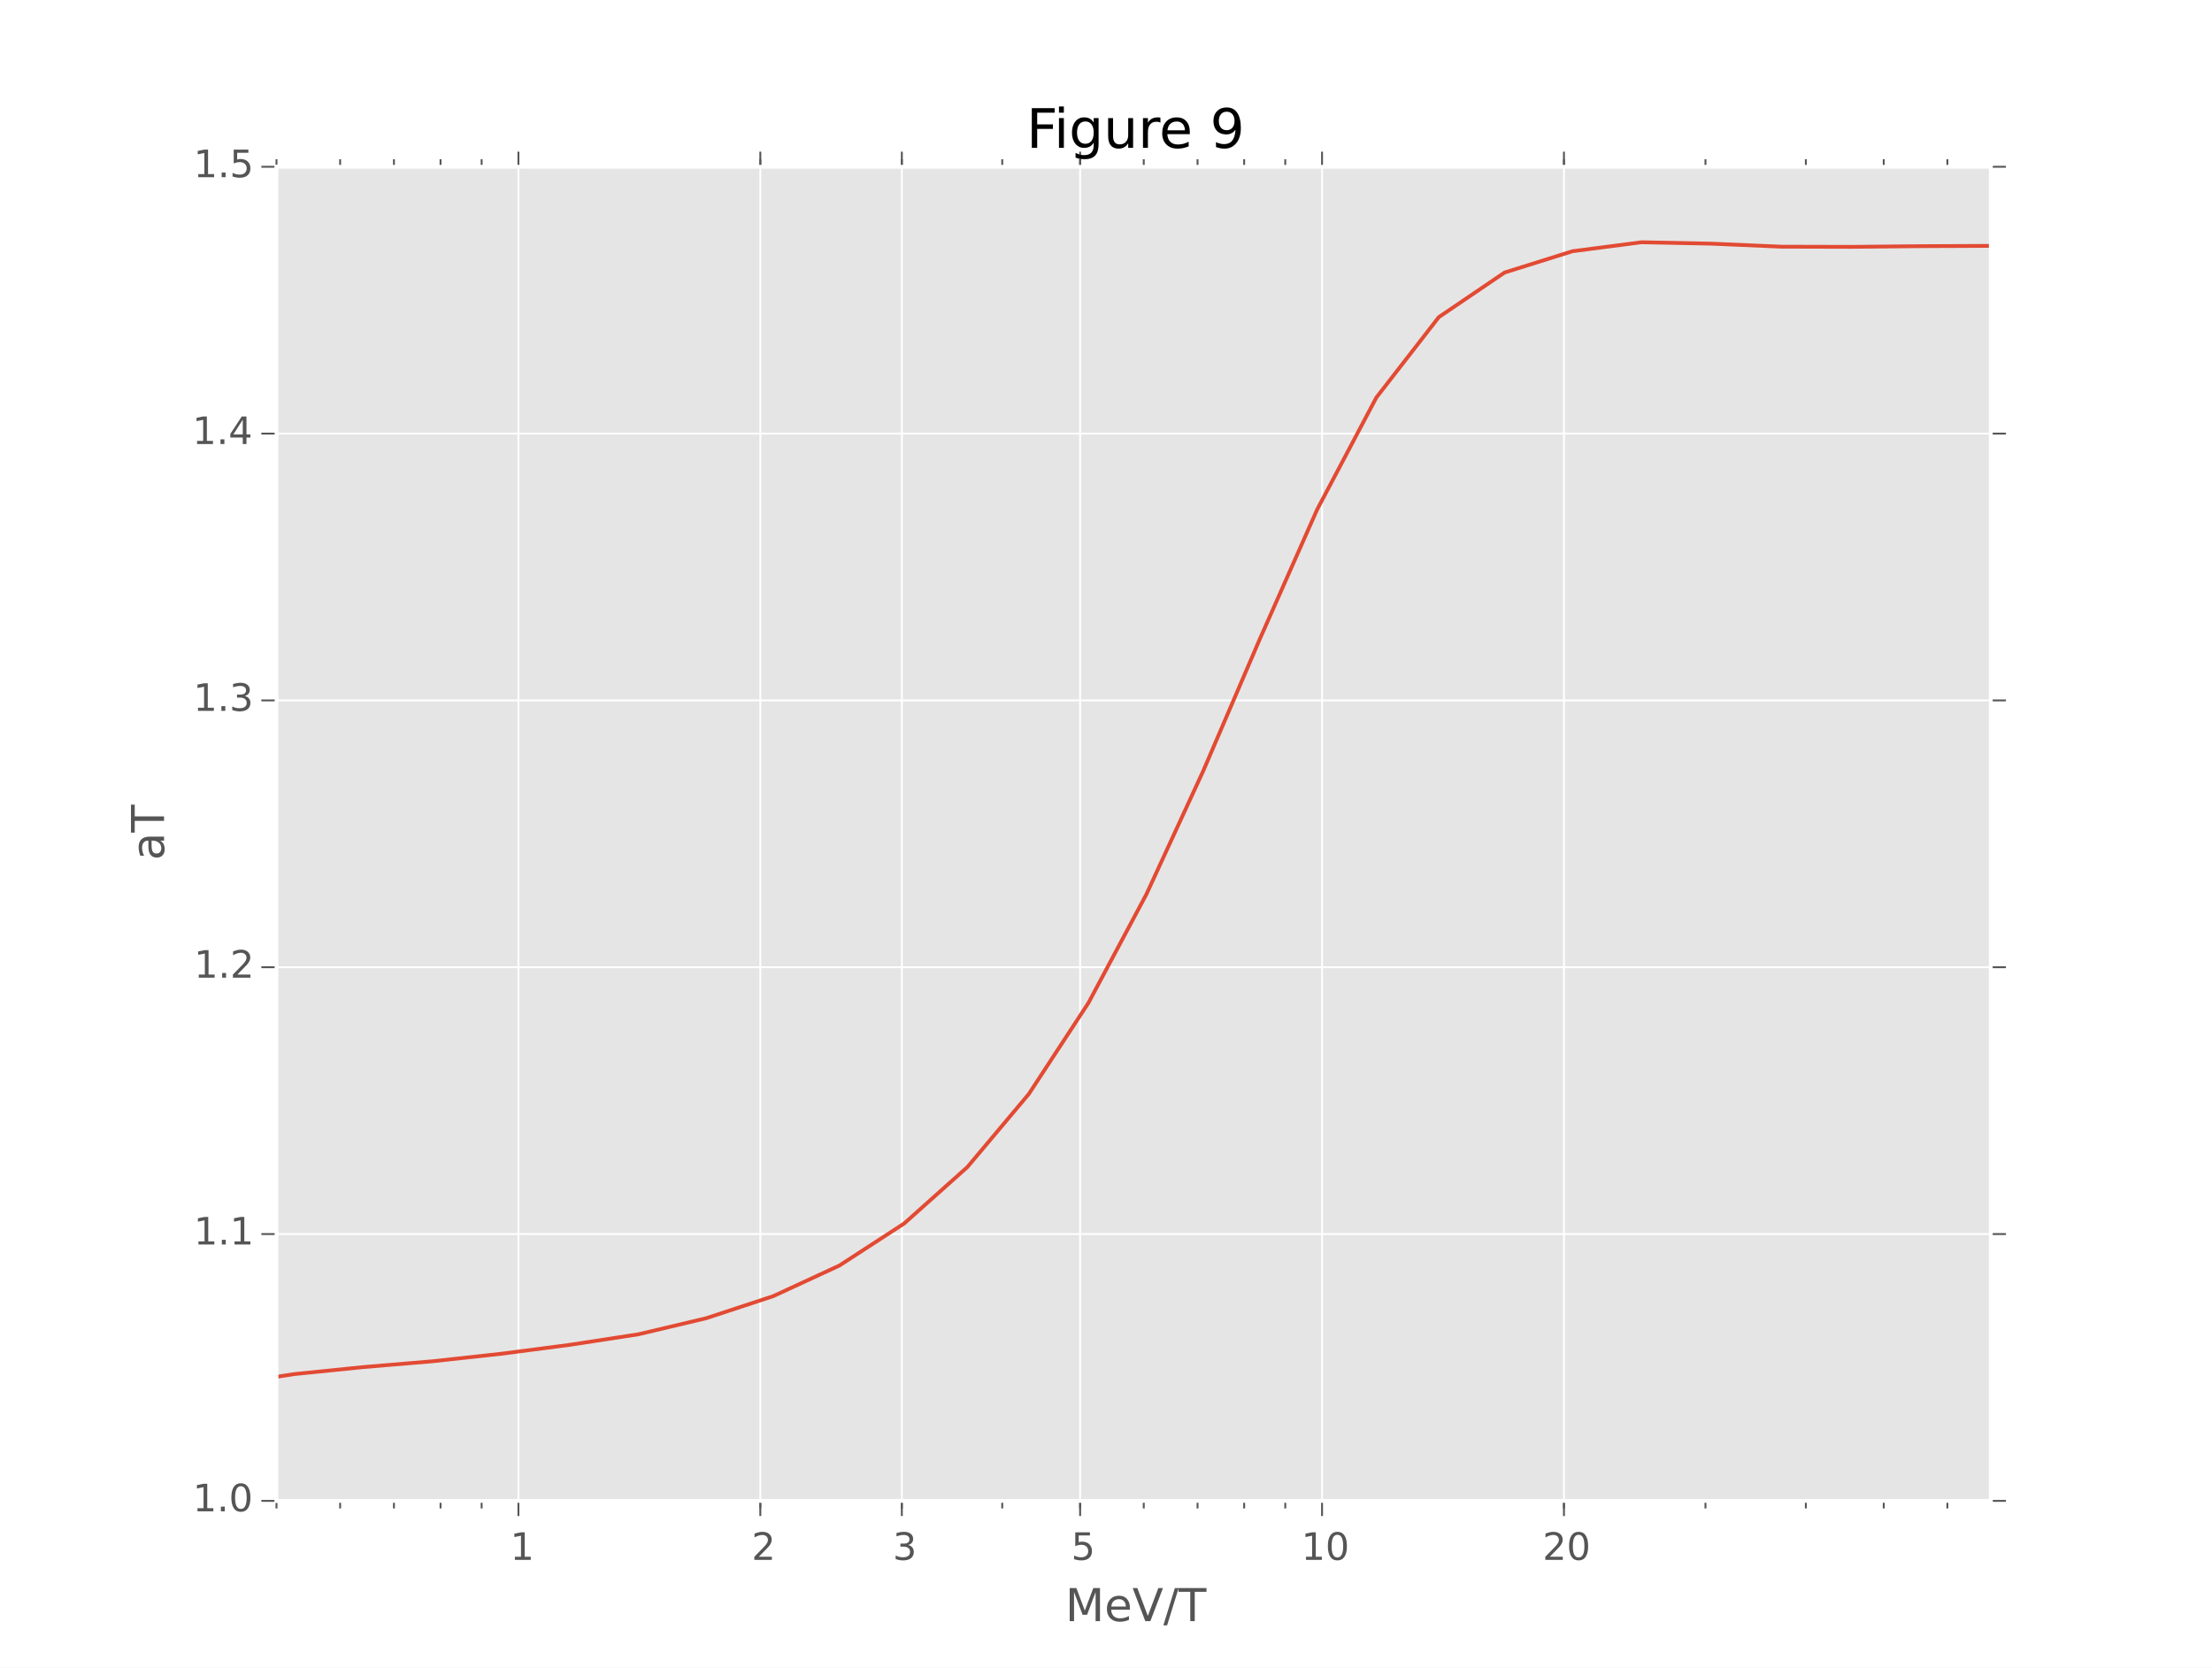
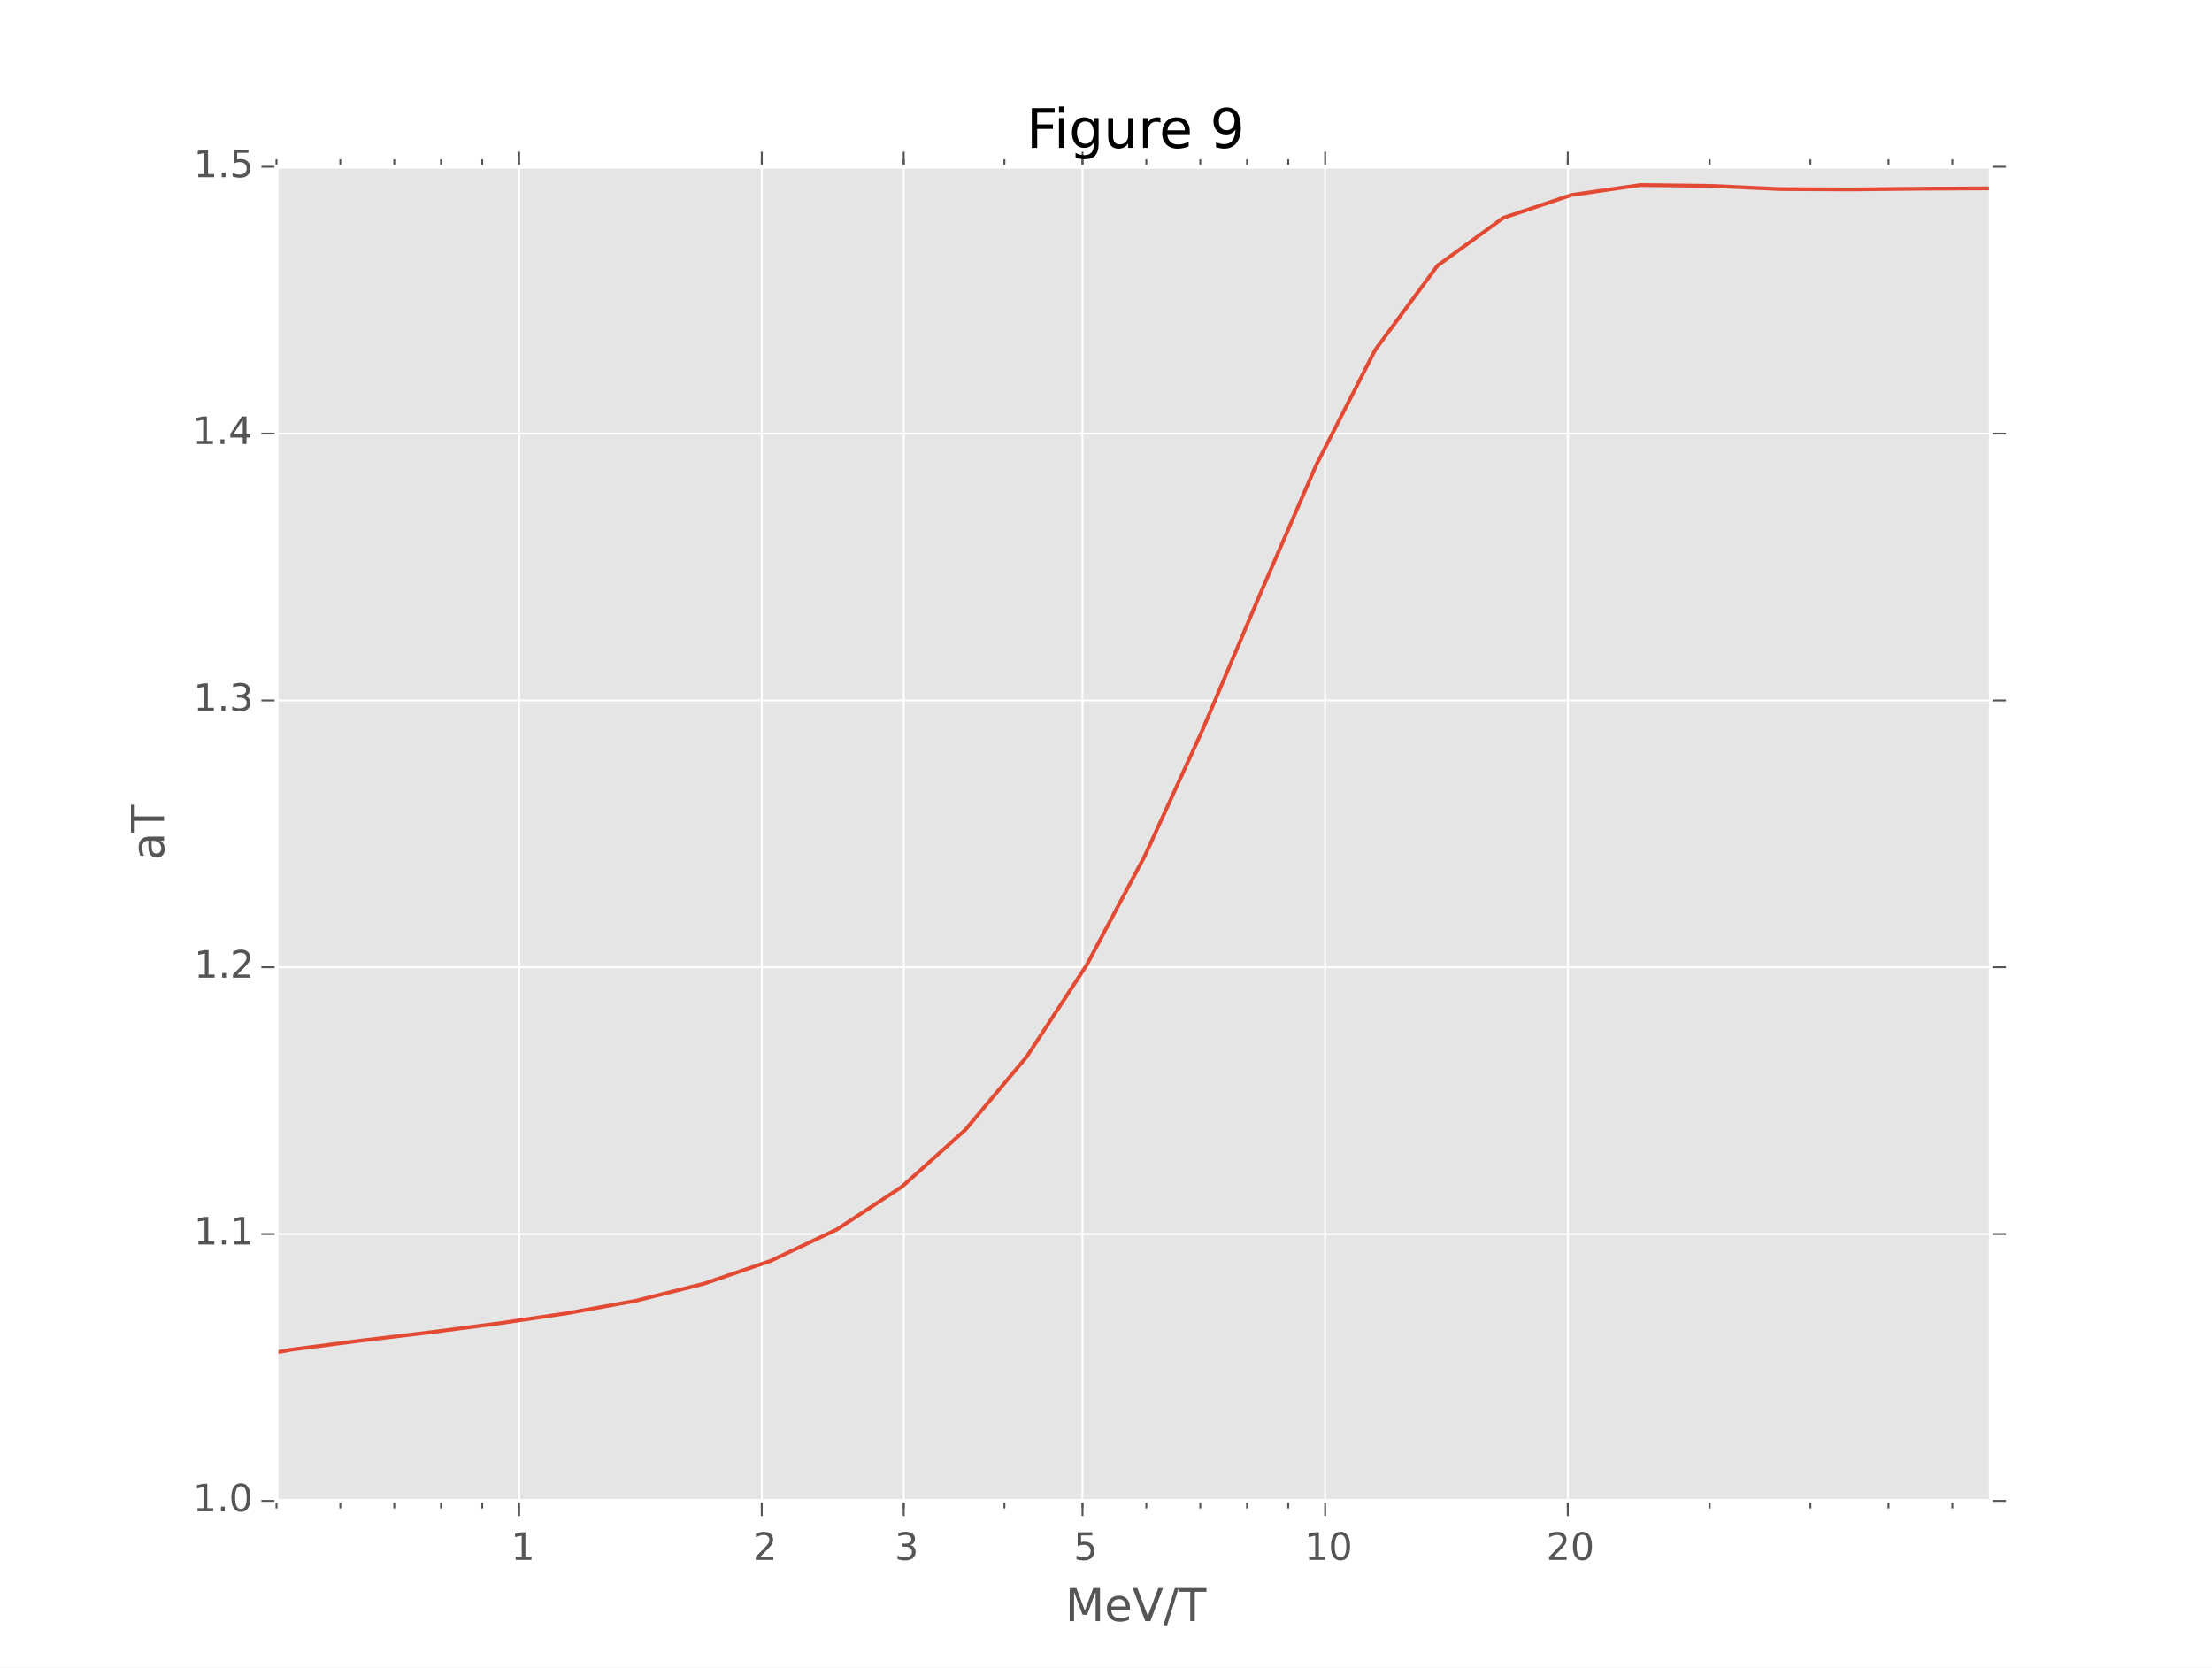
<svg xmlns="http://www.w3.org/2000/svg" xmlns:xlink="http://www.w3.org/1999/xlink" height="441pt" version="1.1" viewBox="0 0 585 441" width="585pt">
  <defs>
    <style type="text/css">
*{stroke-linecap:butt;stroke-linejoin:round;}
  </style>
  </defs>
  <g id="figure_1">
    <g id="patch_1">
      <path d=" M0 441 L585 441 L585 0 L0 0 z " style="fill:#ffffff;" />
    </g>
    <g id="axes_1">
      <g id="patch_2">
        <path d=" M73.125 396.9 L526.5 396.9 L526.5 44.1 L73.125 44.1 z " style="fill:#e5e5e5;" />
      </g>
      <g id="matplotlib.axis_1">
        <g id="xtick_1">
          <g id="line2d_1">
-             <path clip-path="url(#p5873ec822d)" d=" M137.103 396.9 L137.103 44.1" style="fill:none;stroke:#ffffff;stroke-linecap:square;stroke-width:0.5;" />
+             <path clip-path="url(#p5873ec822d)" d=" M137.293 396.9 L137.293 44.1" style="fill:none;stroke:#ffffff;stroke-linecap:square;stroke-width:0.5;" />
          </g>
          <g id="line2d_2">
            <defs>
              <path d=" M0 0 L0 4" id="m64c3aef5f4" style="stroke:#555555;stroke-width:0.5;" />
            </defs>
            <g>
-               <use style="fill:#555555;stroke:#555555;stroke-width:0.5;" x="137.103" xlink:href="#m64c3aef5f4" y="396.9" />
+               <use style="fill:#555555;stroke:#555555;stroke-width:0.5;" x="137.293" xlink:href="#m64c3aef5f4" y="396.9" />
            </g>
          </g>
          <g id="line2d_3">
            <defs>
              <path d=" M0 0 L0 -4" id="m91191bb255" style="stroke:#555555;stroke-width:0.5;" />
            </defs>
            <g>
-               <use style="fill:#555555;stroke:#555555;stroke-width:0.5;" x="137.103" xlink:href="#m91191bb255" y="44.1" />
+               <use style="fill:#555555;stroke:#555555;stroke-width:0.5;" x="137.293" xlink:href="#m91191bb255" y="44.1" />
            </g>
          </g>
          <g id="text_1">
            <defs>
              <path d=" M12.406 8.297 L28.516 8.297 L28.516 63.922 L10.984 60.406 L10.984 69.391 L28.422 72.906 L38.281 72.906 L38.281 8.297 L54.391 8.297 L54.391 0 L12.406 0 z " id="BitstreamVeraSans-Roman-31" />
            </defs>
-             <g style="fill:#555555;" transform="translate(134.933 412.4984)scale(0.1 -0.1)">
+             <g style="fill:#555555;" transform="translate(135.1229 412.4984)scale(0.1 -0.1)">
              <use xlink:href="#BitstreamVeraSans-Roman-31" />
            </g>
          </g>
        </g>
        <g id="xtick_2">
          <g id="line2d_4">
-             <path clip-path="url(#p5873ec822d)" d=" M201.082 396.9 L201.082 44.1" style="fill:none;stroke:#ffffff;stroke-linecap:square;stroke-width:0.5;" />
+             <path clip-path="url(#p5873ec822d)" d=" M201.462 396.9 L201.462 44.1" style="fill:none;stroke:#ffffff;stroke-linecap:square;stroke-width:0.5;" />
          </g>
          <g id="line2d_5">
            <g>
-               <use style="fill:#555555;stroke:#555555;stroke-width:0.5;" x="201.082" xlink:href="#m64c3aef5f4" y="396.9" />
+               <use style="fill:#555555;stroke:#555555;stroke-width:0.5;" x="201.462" xlink:href="#m64c3aef5f4" y="396.9" />
            </g>
          </g>
          <g id="line2d_6">
            <g>
-               <use style="fill:#555555;stroke:#555555;stroke-width:0.5;" x="201.082" xlink:href="#m91191bb255" y="44.1" />
+               <use style="fill:#555555;stroke:#555555;stroke-width:0.5;" x="201.462" xlink:href="#m91191bb255" y="44.1" />
            </g>
          </g>
          <g id="text_2">
            <defs>
              <path d=" M19.188 8.297 L53.609 8.297 L53.609 0 L7.328 0 L7.328 8.297 Q12.938 14.109 22.625 23.891 Q32.328 33.688 34.812 36.531 Q39.547 41.844 41.422 45.531 Q43.312 49.219 43.312 52.781 Q43.312 58.594 39.234 62.25 Q35.156 65.922 28.609 65.922 Q23.969 65.922 18.812 64.312 Q13.672 62.703 7.812 59.422 L7.812 69.391 Q13.766 71.781 18.938 73 Q24.125 74.219 28.422 74.219 Q39.75 74.219 46.484 68.547 Q53.219 62.891 53.219 53.422 Q53.219 48.922 51.531 44.891 Q49.859 40.875 45.406 35.406 Q44.188 33.984 37.641 27.219 Q31.109 20.453 19.188 8.297" id="BitstreamVeraSans-Roman-32" />
            </defs>
-             <g style="fill:#555555;" transform="translate(198.7675 412.4984)scale(0.1 -0.1)">
+             <g style="fill:#555555;" transform="translate(199.1475 412.4984)scale(0.1 -0.1)">
              <use xlink:href="#BitstreamVeraSans-Roman-32" />
            </g>
          </g>
        </g>
        <g id="xtick_3">
          <g id="line2d_7">
-             <path clip-path="url(#p5873ec822d)" d=" M238.506 396.9 L238.506 44.1" style="fill:none;stroke:#ffffff;stroke-linecap:square;stroke-width:0.5;" />
+             <path clip-path="url(#p5873ec822d)" d=" M238.998 396.9 L238.998 44.1" style="fill:none;stroke:#ffffff;stroke-linecap:square;stroke-width:0.5;" />
          </g>
          <g id="line2d_8">
            <g>
-               <use style="fill:#555555;stroke:#555555;stroke-width:0.5;" x="238.506" xlink:href="#m64c3aef5f4" y="396.9" />
+               <use style="fill:#555555;stroke:#555555;stroke-width:0.5;" x="238.998" xlink:href="#m64c3aef5f4" y="396.9" />
            </g>
          </g>
          <g id="line2d_9">
            <g>
-               <use style="fill:#555555;stroke:#555555;stroke-width:0.5;" x="238.506" xlink:href="#m91191bb255" y="44.1" />
+               <use style="fill:#555555;stroke:#555555;stroke-width:0.5;" x="238.998" xlink:href="#m91191bb255" y="44.1" />
            </g>
          </g>
          <g id="text_3">
            <defs>
              <path d=" M40.578 39.312 Q47.656 37.797 51.625 33 Q55.609 28.219 55.609 21.188 Q55.609 10.406 48.188 4.484 Q40.766 -1.422 27.094 -1.422 Q22.516 -1.422 17.656 -0.516 Q12.797 0.391 7.625 2.203 L7.625 11.719 Q11.719 9.328 16.594 8.109 Q21.484 6.891 26.812 6.891 Q36.078 6.891 40.938 10.547 Q45.797 14.203 45.797 21.188 Q45.797 27.641 41.281 31.266 Q36.766 34.906 28.719 34.906 L20.219 34.906 L20.219 43.016 L29.109 43.016 Q36.375 43.016 40.234 45.922 Q44.094 48.828 44.094 54.297 Q44.094 59.906 40.109 62.906 Q36.141 65.922 28.719 65.922 Q24.656 65.922 20.016 65.031 Q15.375 64.156 9.812 62.312 L9.812 71.094 Q15.438 72.656 20.344 73.438 Q25.25 74.219 29.594 74.219 Q40.828 74.219 47.359 69.109 Q53.906 64.016 53.906 55.328 Q53.906 49.266 50.438 45.094 Q46.969 40.922 40.578 39.312" id="BitstreamVeraSans-Roman-33" />
            </defs>
-             <g style="fill:#555555;" transform="translate(236.1072 412.4984)scale(0.1 -0.1)">
+             <g style="fill:#555555;" transform="translate(236.5983 412.4984)scale(0.1 -0.1)">
              <use xlink:href="#BitstreamVeraSans-Roman-33" />
            </g>
          </g>
        </g>
        <g id="xtick_4">
          <g id="line2d_10">
-             <path clip-path="url(#p5873ec822d)" d=" M285.656 396.9 L285.656 44.1" style="fill:none;stroke:#ffffff;stroke-linecap:square;stroke-width:0.5;" />
+             <path clip-path="url(#p5873ec822d)" d=" M286.287 396.9 L286.287 44.1" style="fill:none;stroke:#ffffff;stroke-linecap:square;stroke-width:0.5;" />
          </g>
          <g id="line2d_11">
            <g>
-               <use style="fill:#555555;stroke:#555555;stroke-width:0.5;" x="285.656" xlink:href="#m64c3aef5f4" y="396.9" />
+               <use style="fill:#555555;stroke:#555555;stroke-width:0.5;" x="286.287" xlink:href="#m64c3aef5f4" y="396.9" />
            </g>
          </g>
          <g id="line2d_12">
            <g>
-               <use style="fill:#555555;stroke:#555555;stroke-width:0.5;" x="285.656" xlink:href="#m91191bb255" y="44.1" />
+               <use style="fill:#555555;stroke:#555555;stroke-width:0.5;" x="286.287" xlink:href="#m91191bb255" y="44.1" />
            </g>
          </g>
          <g id="text_4">
            <defs>
              <path d=" M10.797 72.906 L49.516 72.906 L49.516 64.594 L19.828 64.594 L19.828 46.734 Q21.969 47.469 24.109 47.828 Q26.266 48.188 28.422 48.188 Q40.625 48.188 47.75 41.5 Q54.891 34.812 54.891 23.391 Q54.891 11.625 47.562 5.094 Q40.234 -1.422 26.906 -1.422 Q22.312 -1.422 17.547 -0.641 Q12.797 0.141 7.719 1.703 L7.719 11.625 Q12.109 9.234 16.797 8.062 Q21.484 6.891 26.703 6.891 Q35.156 6.891 40.078 11.328 Q45.016 15.766 45.016 23.391 Q45.016 31 40.078 35.438 Q35.156 39.891 26.703 39.891 Q22.75 39.891 18.812 39.016 Q14.891 38.141 10.797 36.281 z " id="BitstreamVeraSans-Roman-35" />
            </defs>
-             <g style="fill:#555555;" transform="translate(283.2976 412.4984)scale(0.1 -0.1)">
+             <g style="fill:#555555;" transform="translate(283.9287 412.4984)scale(0.1 -0.1)">
              <use xlink:href="#BitstreamVeraSans-Roman-35" />
            </g>
          </g>
        </g>
        <g id="xtick_5">
          <g id="line2d_13">
-             <path clip-path="url(#p5873ec822d)" d=" M349.635 396.9 L349.635 44.1" style="fill:none;stroke:#ffffff;stroke-linecap:square;stroke-width:0.5;" />
+             <path clip-path="url(#p5873ec822d)" d=" M350.456 396.9 L350.456 44.1" style="fill:none;stroke:#ffffff;stroke-linecap:square;stroke-width:0.5;" />
          </g>
          <g id="line2d_14">
            <g>
-               <use style="fill:#555555;stroke:#555555;stroke-width:0.5;" x="349.635" xlink:href="#m64c3aef5f4" y="396.9" />
+               <use style="fill:#555555;stroke:#555555;stroke-width:0.5;" x="350.456" xlink:href="#m64c3aef5f4" y="396.9" />
            </g>
          </g>
          <g id="line2d_15">
            <g>
-               <use style="fill:#555555;stroke:#555555;stroke-width:0.5;" x="349.635" xlink:href="#m91191bb255" y="44.1" />
+               <use style="fill:#555555;stroke:#555555;stroke-width:0.5;" x="350.456" xlink:href="#m91191bb255" y="44.1" />
            </g>
          </g>
          <g id="text_5">
            <defs>
              <path d=" M31.781 66.406 Q24.172 66.406 20.328 58.906 Q16.5 51.422 16.5 36.375 Q16.5 21.391 20.328 13.891 Q24.172 6.391 31.781 6.391 Q39.453 6.391 43.281 13.891 Q47.125 21.391 47.125 36.375 Q47.125 51.422 43.281 58.906 Q39.453 66.406 31.781 66.406 M31.781 74.219 Q44.047 74.219 50.516 64.516 Q56.984 54.828 56.984 36.375 Q56.984 17.969 50.516 8.266 Q44.047 -1.422 31.781 -1.422 Q19.531 -1.422 13.062 8.266 Q6.594 17.969 6.594 36.375 Q6.594 54.828 13.062 64.516 Q19.531 74.219 31.781 74.219" id="BitstreamVeraSans-Roman-30" />
            </defs>
-             <g style="fill:#555555;" transform="translate(344.1533 412.4984)scale(0.1 -0.1)">
+             <g style="fill:#555555;" transform="translate(344.9743 412.4984)scale(0.1 -0.1)">
              <use xlink:href="#BitstreamVeraSans-Roman-31" />
              <use x="63.623" xlink:href="#BitstreamVeraSans-Roman-30" />
            </g>
          </g>
        </g>
        <g id="xtick_6">
          <g id="line2d_16">
-             <path clip-path="url(#p5873ec822d)" d=" M413.613 396.9 L413.613 44.1" style="fill:none;stroke:#ffffff;stroke-linecap:square;stroke-width:0.5;" />
+             <path clip-path="url(#p5873ec822d)" d=" M414.624 396.9 L414.624 44.1" style="fill:none;stroke:#ffffff;stroke-linecap:square;stroke-width:0.5;" />
          </g>
          <g id="line2d_17">
            <g>
-               <use style="fill:#555555;stroke:#555555;stroke-width:0.5;" x="413.613" xlink:href="#m64c3aef5f4" y="396.9" />
+               <use style="fill:#555555;stroke:#555555;stroke-width:0.5;" x="414.624" xlink:href="#m64c3aef5f4" y="396.9" />
            </g>
          </g>
          <g id="line2d_18">
            <g>
-               <use style="fill:#555555;stroke:#555555;stroke-width:0.5;" x="413.613" xlink:href="#m91191bb255" y="44.1" />
+               <use style="fill:#555555;stroke:#555555;stroke-width:0.5;" x="414.624" xlink:href="#m91191bb255" y="44.1" />
            </g>
          </g>
          <g id="text_6">
-             <g style="fill:#555555;" transform="translate(407.9487 412.4984)scale(0.1 -0.1)">
+             <g style="fill:#555555;" transform="translate(408.9598 412.4984)scale(0.1 -0.1)">
              <use xlink:href="#BitstreamVeraSans-Roman-32" />
              <use x="63.623" xlink:href="#BitstreamVeraSans-Roman-30" />
            </g>
          </g>
        </g>
        <g id="xtick_7">
          <g id="line2d_19">
            <defs>
              <path d=" M0 0 L0 2" id="m7c1be8cc89" style="stroke:#555555;stroke-width:0.5;" />
            </defs>
            <g>
              <use style="fill:#555555;stroke:#555555;stroke-width:0.5;" x="73.125" xlink:href="#m7c1be8cc89" y="396.9" />
            </g>
          </g>
          <g id="line2d_20">
            <defs>
              <path d=" M0 0 L0 -2" id="m590dc32cdf" style="stroke:#555555;stroke-width:0.5;" />
            </defs>
            <g>
              <use style="fill:#555555;stroke:#555555;stroke-width:0.5;" x="73.125" xlink:href="#m590dc32cdf" y="44.1" />
            </g>
          </g>
        </g>
        <g id="xtick_8">
          <g id="line2d_21">
            <g>
-               <use style="fill:#555555;stroke:#555555;stroke-width:0.5;" x="89.953" xlink:href="#m7c1be8cc89" y="396.9" />
+               <use style="fill:#555555;stroke:#555555;stroke-width:0.5;" x="90.003" xlink:href="#m7c1be8cc89" y="396.9" />
            </g>
          </g>
          <g id="line2d_22">
            <g>
-               <use style="fill:#555555;stroke:#555555;stroke-width:0.5;" x="89.953" xlink:href="#m590dc32cdf" y="44.1" />
+               <use style="fill:#555555;stroke:#555555;stroke-width:0.5;" x="90.003" xlink:href="#m590dc32cdf" y="44.1" />
            </g>
          </g>
        </g>
        <g id="xtick_9">
          <g id="line2d_23">
            <g>
-               <use style="fill:#555555;stroke:#555555;stroke-width:0.5;" x="104.182" xlink:href="#m7c1be8cc89" y="396.9" />
+               <use style="fill:#555555;stroke:#555555;stroke-width:0.5;" x="104.274" xlink:href="#m7c1be8cc89" y="396.9" />
            </g>
          </g>
          <g id="line2d_24">
            <g>
-               <use style="fill:#555555;stroke:#555555;stroke-width:0.5;" x="104.182" xlink:href="#m590dc32cdf" y="44.1" />
+               <use style="fill:#555555;stroke:#555555;stroke-width:0.5;" x="104.274" xlink:href="#m590dc32cdf" y="44.1" />
            </g>
          </g>
        </g>
        <g id="xtick_10">
          <g id="line2d_25">
            <g>
-               <use style="fill:#555555;stroke:#555555;stroke-width:0.5;" x="116.507" xlink:href="#m7c1be8cc89" y="396.9" />
+               <use style="fill:#555555;stroke:#555555;stroke-width:0.5;" x="116.636" xlink:href="#m7c1be8cc89" y="396.9" />
            </g>
          </g>
          <g id="line2d_26">
            <g>
-               <use style="fill:#555555;stroke:#555555;stroke-width:0.5;" x="116.507" xlink:href="#m590dc32cdf" y="44.1" />
+               <use style="fill:#555555;stroke:#555555;stroke-width:0.5;" x="116.636" xlink:href="#m590dc32cdf" y="44.1" />
            </g>
          </g>
        </g>
        <g id="xtick_11">
          <g id="line2d_27">
            <g>
-               <use style="fill:#555555;stroke:#555555;stroke-width:0.5;" x="127.378" xlink:href="#m7c1be8cc89" y="396.9" />
+               <use style="fill:#555555;stroke:#555555;stroke-width:0.5;" x="127.539" xlink:href="#m7c1be8cc89" y="396.9" />
            </g>
          </g>
          <g id="line2d_28">
            <g>
-               <use style="fill:#555555;stroke:#555555;stroke-width:0.5;" x="127.378" xlink:href="#m590dc32cdf" y="44.1" />
+               <use style="fill:#555555;stroke:#555555;stroke-width:0.5;" x="127.539" xlink:href="#m590dc32cdf" y="44.1" />
            </g>
          </g>
        </g>
        <g id="xtick_12">
          <g id="line2d_29">
            <g>
-               <use style="fill:#555555;stroke:#555555;stroke-width:0.5;" x="201.082" xlink:href="#m7c1be8cc89" y="396.9" />
+               <use style="fill:#555555;stroke:#555555;stroke-width:0.5;" x="201.462" xlink:href="#m7c1be8cc89" y="396.9" />
            </g>
          </g>
          <g id="line2d_30">
            <g>
-               <use style="fill:#555555;stroke:#555555;stroke-width:0.5;" x="201.082" xlink:href="#m590dc32cdf" y="44.1" />
+               <use style="fill:#555555;stroke:#555555;stroke-width:0.5;" x="201.462" xlink:href="#m590dc32cdf" y="44.1" />
            </g>
          </g>
        </g>
        <g id="xtick_13">
          <g id="line2d_31">
            <g>
-               <use style="fill:#555555;stroke:#555555;stroke-width:0.5;" x="238.506" xlink:href="#m7c1be8cc89" y="396.9" />
+               <use style="fill:#555555;stroke:#555555;stroke-width:0.5;" x="238.998" xlink:href="#m7c1be8cc89" y="396.9" />
            </g>
          </g>
          <g id="line2d_32">
            <g>
-               <use style="fill:#555555;stroke:#555555;stroke-width:0.5;" x="238.506" xlink:href="#m590dc32cdf" y="44.1" />
+               <use style="fill:#555555;stroke:#555555;stroke-width:0.5;" x="238.998" xlink:href="#m590dc32cdf" y="44.1" />
            </g>
          </g>
        </g>
        <g id="xtick_14">
          <g id="line2d_33">
            <g>
-               <use style="fill:#555555;stroke:#555555;stroke-width:0.5;" x="265.06" xlink:href="#m7c1be8cc89" y="396.9" />
+               <use style="fill:#555555;stroke:#555555;stroke-width:0.5;" x="265.63" xlink:href="#m7c1be8cc89" y="396.9" />
            </g>
          </g>
          <g id="line2d_34">
            <g>
-               <use style="fill:#555555;stroke:#555555;stroke-width:0.5;" x="265.06" xlink:href="#m590dc32cdf" y="44.1" />
+               <use style="fill:#555555;stroke:#555555;stroke-width:0.5;" x="265.63" xlink:href="#m590dc32cdf" y="44.1" />
            </g>
          </g>
        </g>
        <g id="xtick_15">
          <g id="line2d_35">
            <g>
-               <use style="fill:#555555;stroke:#555555;stroke-width:0.5;" x="285.656" xlink:href="#m7c1be8cc89" y="396.9" />
+               <use style="fill:#555555;stroke:#555555;stroke-width:0.5;" x="286.287" xlink:href="#m7c1be8cc89" y="396.9" />
            </g>
          </g>
          <g id="line2d_36">
            <g>
-               <use style="fill:#555555;stroke:#555555;stroke-width:0.5;" x="285.656" xlink:href="#m590dc32cdf" y="44.1" />
+               <use style="fill:#555555;stroke:#555555;stroke-width:0.5;" x="286.287" xlink:href="#m590dc32cdf" y="44.1" />
            </g>
          </g>
        </g>
        <g id="xtick_16">
          <g id="line2d_37">
            <g>
-               <use style="fill:#555555;stroke:#555555;stroke-width:0.5;" x="302.485" xlink:href="#m7c1be8cc89" y="396.9" />
+               <use style="fill:#555555;stroke:#555555;stroke-width:0.5;" x="303.166" xlink:href="#m7c1be8cc89" y="396.9" />
            </g>
          </g>
          <g id="line2d_38">
            <g>
-               <use style="fill:#555555;stroke:#555555;stroke-width:0.5;" x="302.485" xlink:href="#m590dc32cdf" y="44.1" />
+               <use style="fill:#555555;stroke:#555555;stroke-width:0.5;" x="303.166" xlink:href="#m590dc32cdf" y="44.1" />
            </g>
          </g>
        </g>
        <g id="xtick_17">
          <g id="line2d_39">
            <g>
-               <use style="fill:#555555;stroke:#555555;stroke-width:0.5;" x="316.713" xlink:href="#m7c1be8cc89" y="396.9" />
+               <use style="fill:#555555;stroke:#555555;stroke-width:0.5;" x="317.436" xlink:href="#m7c1be8cc89" y="396.9" />
            </g>
          </g>
          <g id="line2d_40">
            <g>
-               <use style="fill:#555555;stroke:#555555;stroke-width:0.5;" x="316.713" xlink:href="#m590dc32cdf" y="44.1" />
+               <use style="fill:#555555;stroke:#555555;stroke-width:0.5;" x="317.436" xlink:href="#m590dc32cdf" y="44.1" />
            </g>
          </g>
        </g>
        <g id="xtick_18">
          <g id="line2d_41">
            <g>
-               <use style="fill:#555555;stroke:#555555;stroke-width:0.5;" x="329.038" xlink:href="#m7c1be8cc89" y="396.9" />
+               <use style="fill:#555555;stroke:#555555;stroke-width:0.5;" x="329.798" xlink:href="#m7c1be8cc89" y="396.9" />
            </g>
          </g>
          <g id="line2d_42">
            <g>
-               <use style="fill:#555555;stroke:#555555;stroke-width:0.5;" x="329.038" xlink:href="#m590dc32cdf" y="44.1" />
+               <use style="fill:#555555;stroke:#555555;stroke-width:0.5;" x="329.798" xlink:href="#m590dc32cdf" y="44.1" />
            </g>
          </g>
        </g>
        <g id="xtick_19">
          <g id="line2d_43">
            <g>
-               <use style="fill:#555555;stroke:#555555;stroke-width:0.5;" x="339.91" xlink:href="#m7c1be8cc89" y="396.9" />
+               <use style="fill:#555555;stroke:#555555;stroke-width:0.5;" x="340.702" xlink:href="#m7c1be8cc89" y="396.9" />
            </g>
          </g>
          <g id="line2d_44">
            <g>
-               <use style="fill:#555555;stroke:#555555;stroke-width:0.5;" x="339.91" xlink:href="#m590dc32cdf" y="44.1" />
+               <use style="fill:#555555;stroke:#555555;stroke-width:0.5;" x="340.702" xlink:href="#m590dc32cdf" y="44.1" />
            </g>
          </g>
        </g>
        <g id="xtick_20">
          <g id="line2d_45">
            <g>
-               <use style="fill:#555555;stroke:#555555;stroke-width:0.5;" x="413.613" xlink:href="#m7c1be8cc89" y="396.9" />
+               <use style="fill:#555555;stroke:#555555;stroke-width:0.5;" x="414.624" xlink:href="#m7c1be8cc89" y="396.9" />
            </g>
          </g>
          <g id="line2d_46">
            <g>
-               <use style="fill:#555555;stroke:#555555;stroke-width:0.5;" x="413.613" xlink:href="#m590dc32cdf" y="44.1" />
+               <use style="fill:#555555;stroke:#555555;stroke-width:0.5;" x="414.624" xlink:href="#m590dc32cdf" y="44.1" />
            </g>
          </g>
        </g>
        <g id="xtick_21">
          <g id="line2d_47">
            <g>
-               <use style="fill:#555555;stroke:#555555;stroke-width:0.5;" x="451.038" xlink:href="#m7c1be8cc89" y="396.9" />
+               <use style="fill:#555555;stroke:#555555;stroke-width:0.5;" x="452.16" xlink:href="#m7c1be8cc89" y="396.9" />
            </g>
          </g>
          <g id="line2d_48">
            <g>
-               <use style="fill:#555555;stroke:#555555;stroke-width:0.5;" x="451.038" xlink:href="#m590dc32cdf" y="44.1" />
+               <use style="fill:#555555;stroke:#555555;stroke-width:0.5;" x="452.16" xlink:href="#m590dc32cdf" y="44.1" />
            </g>
          </g>
        </g>
        <g id="xtick_22">
          <g id="line2d_49">
            <g>
-               <use style="fill:#555555;stroke:#555555;stroke-width:0.5;" x="477.591" xlink:href="#m7c1be8cc89" y="396.9" />
+               <use style="fill:#555555;stroke:#555555;stroke-width:0.5;" x="478.792" xlink:href="#m7c1be8cc89" y="396.9" />
            </g>
          </g>
          <g id="line2d_50">
            <g>
-               <use style="fill:#555555;stroke:#555555;stroke-width:0.5;" x="477.591" xlink:href="#m590dc32cdf" y="44.1" />
+               <use style="fill:#555555;stroke:#555555;stroke-width:0.5;" x="478.792" xlink:href="#m590dc32cdf" y="44.1" />
            </g>
          </g>
        </g>
        <g id="xtick_23">
          <g id="line2d_51">
            <g>
-               <use style="fill:#555555;stroke:#555555;stroke-width:0.5;" x="498.187" xlink:href="#m7c1be8cc89" y="396.9" />
+               <use style="fill:#555555;stroke:#555555;stroke-width:0.5;" x="499.45" xlink:href="#m7c1be8cc89" y="396.9" />
            </g>
          </g>
          <g id="line2d_52">
            <g>
-               <use style="fill:#555555;stroke:#555555;stroke-width:0.5;" x="498.187" xlink:href="#m590dc32cdf" y="44.1" />
+               <use style="fill:#555555;stroke:#555555;stroke-width:0.5;" x="499.45" xlink:href="#m590dc32cdf" y="44.1" />
            </g>
          </g>
        </g>
        <g id="xtick_24">
          <g id="line2d_53">
            <g>
-               <use style="fill:#555555;stroke:#555555;stroke-width:0.5;" x="515.016" xlink:href="#m7c1be8cc89" y="396.9" />
+               <use style="fill:#555555;stroke:#555555;stroke-width:0.5;" x="516.328" xlink:href="#m7c1be8cc89" y="396.9" />
            </g>
          </g>
          <g id="line2d_54">
            <g>
-               <use style="fill:#555555;stroke:#555555;stroke-width:0.5;" x="515.016" xlink:href="#m590dc32cdf" y="44.1" />
+               <use style="fill:#555555;stroke:#555555;stroke-width:0.5;" x="516.328" xlink:href="#m590dc32cdf" y="44.1" />
            </g>
          </g>
        </g>
        <g id="text_7">
          <defs>
            <path d=" M56.203 29.594 L56.203 25.203 L14.891 25.203 Q15.484 15.922 20.484 11.062 Q25.484 6.203 34.422 6.203 Q39.594 6.203 44.453 7.469 Q49.312 8.734 54.109 11.281 L54.109 2.781 Q49.266 0.734 44.188 -0.344 Q39.109 -1.422 33.891 -1.422 Q20.797 -1.422 13.156 6.188 Q5.516 13.812 5.516 26.812 Q5.516 40.234 12.766 48.109 Q20.016 56 32.328 56 Q43.359 56 49.781 48.891 Q56.203 41.797 56.203 29.594 M47.219 32.234 Q47.125 39.594 43.094 43.984 Q39.062 48.391 32.422 48.391 Q24.906 48.391 20.391 44.141 Q15.875 39.891 15.188 32.172 z " id="BitstreamVeraSans-Roman-65" />
            <path d=" M9.812 72.906 L24.516 72.906 L43.109 23.297 L61.812 72.906 L76.516 72.906 L76.516 0 L66.891 0 L66.891 64.016 L48.094 14.016 L38.188 14.016 L19.391 64.016 L19.391 0 L9.812 0 z " id="BitstreamVeraSans-Roman-4d" />
            <path d=" M-0.297 72.906 L61.375 72.906 L61.375 64.594 L35.5 64.594 L35.5 0 L25.594 0 L25.594 64.594 L-0.297 64.594 z " id="BitstreamVeraSans-Roman-54" />
            <path d=" M28.609 0 L0.781 72.906 L11.078 72.906 L34.188 11.531 L57.328 72.906 L67.578 72.906 L39.797 0 z " id="BitstreamVeraSans-Roman-56" />
            <path d=" M25.391 72.906 L33.688 72.906 L8.297 -9.281 L0 -9.281 z " id="BitstreamVeraSans-Roman-2f" />
          </defs>
          <g style="fill:#555555;" transform="translate(281.7244 428.6963)scale(0.12 -0.12)">
            <use xlink:href="#BitstreamVeraSans-Roman-4d" />
            <use x="86.279" xlink:href="#BitstreamVeraSans-Roman-65" />
            <use x="147.803" xlink:href="#BitstreamVeraSans-Roman-56" />
            <use x="216.211" xlink:href="#BitstreamVeraSans-Roman-2f" />
            <use x="249.902" xlink:href="#BitstreamVeraSans-Roman-54" />
          </g>
        </g>
      </g>
      <g id="matplotlib.axis_2">
        <g id="ytick_1">
          <g id="line2d_55">
            <path clip-path="url(#p5873ec822d)" d=" M73.125 396.9 L526.5 396.9" style="fill:none;stroke:#ffffff;stroke-linecap:square;stroke-width:0.5;" />
          </g>
          <g id="line2d_56">
            <defs>
              <path d=" M0 0 L-4 0" id="mf591f037a3" style="stroke:#555555;stroke-width:0.5;" />
            </defs>
            <g>
              <use style="fill:#555555;stroke:#555555;stroke-width:0.5;" x="73.125" xlink:href="#mf591f037a3" y="396.9" />
            </g>
          </g>
          <g id="line2d_57">
            <defs>
              <path d=" M0 0 L4 0" id="m9430d3eee0" style="stroke:#555555;stroke-width:0.5;" />
            </defs>
            <g>
              <use style="fill:#555555;stroke:#555555;stroke-width:0.5;" x="526.5" xlink:href="#m9430d3eee0" y="396.9" />
            </g>
          </g>
          <g id="text_8">
            <defs>
              <path d=" M10.688 12.406 L21 12.406 L21 0 L10.688 0 z " id="BitstreamVeraSans-Roman-2e" />
            </defs>
            <g style="fill:#555555;" transform="translate(50.98438 399.6594)scale(0.1 -0.1)">
              <use xlink:href="#BitstreamVeraSans-Roman-31" />
              <use x="63.623" xlink:href="#BitstreamVeraSans-Roman-2e" />
              <use x="95.41" xlink:href="#BitstreamVeraSans-Roman-30" />
            </g>
          </g>
        </g>
        <g id="ytick_2">
          <g id="line2d_58">
            <path clip-path="url(#p5873ec822d)" d=" M73.125 326.34 L526.5 326.34" style="fill:none;stroke:#ffffff;stroke-linecap:square;stroke-width:0.5;" />
          </g>
          <g id="line2d_59">
            <g>
              <use style="fill:#555555;stroke:#555555;stroke-width:0.5;" x="73.125" xlink:href="#mf591f037a3" y="326.34" />
            </g>
          </g>
          <g id="line2d_60">
            <g>
              <use style="fill:#555555;stroke:#555555;stroke-width:0.5;" x="526.5" xlink:href="#m9430d3eee0" y="326.34" />
            </g>
          </g>
          <g id="text_9">
            <g style="fill:#555555;" transform="translate(51.24375 329.0994)scale(0.1 -0.1)">
              <use xlink:href="#BitstreamVeraSans-Roman-31" />
              <use x="63.623" xlink:href="#BitstreamVeraSans-Roman-2e" />
              <use x="95.41" xlink:href="#BitstreamVeraSans-Roman-31" />
            </g>
          </g>
        </g>
        <g id="ytick_3">
          <g id="line2d_61">
            <path clip-path="url(#p5873ec822d)" d=" M73.125 255.78 L526.5 255.78" style="fill:none;stroke:#ffffff;stroke-linecap:square;stroke-width:0.5;" />
          </g>
          <g id="line2d_62">
            <g>
              <use style="fill:#555555;stroke:#555555;stroke-width:0.5;" x="73.125" xlink:href="#mf591f037a3" y="255.78" />
            </g>
          </g>
          <g id="line2d_63">
            <g>
              <use style="fill:#555555;stroke:#555555;stroke-width:0.5;" x="526.5" xlink:href="#m9430d3eee0" y="255.78" />
            </g>
          </g>
          <g id="text_10">
            <g style="fill:#555555;" transform="translate(51.32187 258.5394)scale(0.1 -0.1)">
              <use xlink:href="#BitstreamVeraSans-Roman-31" />
              <use x="63.623" xlink:href="#BitstreamVeraSans-Roman-2e" />
              <use x="95.41" xlink:href="#BitstreamVeraSans-Roman-32" />
            </g>
          </g>
        </g>
        <g id="ytick_4">
          <g id="line2d_64">
            <path clip-path="url(#p5873ec822d)" d=" M73.125 185.22 L526.5 185.22" style="fill:none;stroke:#ffffff;stroke-linecap:square;stroke-width:0.5;" />
          </g>
          <g id="line2d_65">
            <g>
              <use style="fill:#555555;stroke:#555555;stroke-width:0.5;" x="73.125" xlink:href="#mf591f037a3" y="185.22" />
            </g>
          </g>
          <g id="line2d_66">
            <g>
              <use style="fill:#555555;stroke:#555555;stroke-width:0.5;" x="526.5" xlink:href="#m9430d3eee0" y="185.22" />
            </g>
          </g>
          <g id="text_11">
            <g style="fill:#555555;" transform="translate(51.12188 187.9794)scale(0.1 -0.1)">
              <use xlink:href="#BitstreamVeraSans-Roman-31" />
              <use x="63.623" xlink:href="#BitstreamVeraSans-Roman-2e" />
              <use x="95.41" xlink:href="#BitstreamVeraSans-Roman-33" />
            </g>
          </g>
        </g>
        <g id="ytick_5">
          <g id="line2d_67">
            <path clip-path="url(#p5873ec822d)" d=" M73.125 114.66 L526.5 114.66" style="fill:none;stroke:#ffffff;stroke-linecap:square;stroke-width:0.5;" />
          </g>
          <g id="line2d_68">
            <g>
              <use style="fill:#555555;stroke:#555555;stroke-width:0.5;" x="73.125" xlink:href="#mf591f037a3" y="114.66" />
            </g>
          </g>
          <g id="line2d_69">
            <g>
              <use style="fill:#555555;stroke:#555555;stroke-width:0.5;" x="526.5" xlink:href="#m9430d3eee0" y="114.66" />
            </g>
          </g>
          <g id="text_12">
            <defs>
              <path d=" M37.797 64.312 L12.891 25.391 L37.797 25.391 z  M35.203 72.906 L47.609 72.906 L47.609 25.391 L58.016 25.391 L58.016 17.188 L47.609 17.188 L47.609 0 L37.797 0 L37.797 17.188 L4.891 17.188 L4.891 26.703 z " id="BitstreamVeraSans-Roman-34" />
            </defs>
            <g style="fill:#555555;" transform="translate(50.88125 117.4194)scale(0.1 -0.1)">
              <use xlink:href="#BitstreamVeraSans-Roman-31" />
              <use x="63.623" xlink:href="#BitstreamVeraSans-Roman-2e" />
              <use x="95.41" xlink:href="#BitstreamVeraSans-Roman-34" />
            </g>
          </g>
        </g>
        <g id="ytick_6">
          <g id="line2d_70">
            <path clip-path="url(#p5873ec822d)" d=" M73.125 44.1 L526.5 44.1" style="fill:none;stroke:#ffffff;stroke-linecap:square;stroke-width:0.5;" />
          </g>
          <g id="line2d_71">
            <g>
              <use style="fill:#555555;stroke:#555555;stroke-width:0.5;" x="73.125" xlink:href="#mf591f037a3" y="44.1" />
            </g>
          </g>
          <g id="line2d_72">
            <g>
              <use style="fill:#555555;stroke:#555555;stroke-width:0.5;" x="526.5" xlink:href="#m9430d3eee0" y="44.1" />
            </g>
          </g>
          <g id="text_13">
            <g style="fill:#555555;" transform="translate(51.19375 46.85938)scale(0.1 -0.1)">
              <use xlink:href="#BitstreamVeraSans-Roman-31" />
              <use x="63.623" xlink:href="#BitstreamVeraSans-Roman-2e" />
              <use x="95.41" xlink:href="#BitstreamVeraSans-Roman-35" />
            </g>
          </g>
        </g>
        <g id="text_14">
          <defs>
            <path d=" M34.281 27.484 Q23.391 27.484 19.188 25 Q14.984 22.516 14.984 16.5 Q14.984 11.719 18.141 8.906 Q21.297 6.109 26.703 6.109 Q34.188 6.109 38.703 11.406 Q43.219 16.703 43.219 25.484 L43.219 27.484 z  M52.203 31.203 L52.203 0 L43.219 0 L43.219 8.297 Q40.141 3.328 35.547 0.953 Q30.953 -1.422 24.312 -1.422 Q15.922 -1.422 10.953 3.297 Q6 8.016 6 15.922 Q6 25.141 12.172 29.828 Q18.359 34.516 30.609 34.516 L43.219 34.516 L43.219 35.406 Q43.219 41.609 39.141 45 Q35.062 48.391 27.688 48.391 Q23 48.391 18.547 47.266 Q14.109 46.141 10.016 43.891 L10.016 52.203 Q14.938 54.109 19.578 55.047 Q24.219 56 28.609 56 Q40.484 56 46.344 49.844 Q52.203 43.703 52.203 31.203" id="BitstreamVeraSans-Roman-61" />
          </defs>
          <g style="fill:#555555;" transform="translate(43.38562 227.4994)rotate(-90.0)scale(0.12 -0.12)">
            <use xlink:href="#BitstreamVeraSans-Roman-61" />
            <use x="61.279" xlink:href="#BitstreamVeraSans-Roman-54" />
          </g>
        </g>
      </g>
      <g id="line2d_73">
-         <path clip-path="url(#p5873ec822d)" d=" M-139.406 396.9 M-1 379.417 L5.744 377.277 L23.77 373.857 L41.615 368.99 L59.719 366.149 L77.831 363.367 L96.061 361.517 L114.33 359.984 L132.543 357.993 L150.711 355.63 L168.827 352.845 L186.766 348.594 L204.513 342.75 L221.996 334.663 L239.128 323.535 L255.838 308.623 L272.08 289.307 L287.846 265.225 L303.19 236.473 L318.234 203.823 L333.183 168.978 L348.323 134.78 L363.997 105.129 L380.511 83.87 L397.908 72.068 L415.865 66.438 L434.114 64.063 L452.607 64.435 L471.139 65.234 L489.603 65.28 L508.047 65.098 L526.5 65.017" style="fill:none;stroke:#e24a33;stroke-linecap:square;" />
+         <path clip-path="url(#p5873ec822d)" d=" M-140.037 396.9 M-1 375.724 L5.053 373.425 L23.057 369.387 L40.844 363.602 L58.943 360.267 L77.038 356.9 L95.26 354.535 L113.505 352.347 L131.728 349.978 L149.912 347.28 L168.026 344.001 L185.994 339.509 L203.775 333.435 L221.296 325.131 L238.477 313.847 L255.245 298.824 L271.551 279.415 L287.384 255.218 L302.79 226.284 L317.888 193.335 L332.874 158.012 L348.03 123.107 L363.698 92.517 L380.191 70.221 L397.582 57.608 L415.564 51.577 L433.847 48.934 L452.382 49.163 L470.972 50.014 L489.495 50.1 L507.993 49.912 L526.5 49.82" style="fill:none;stroke:#e24a33;stroke-linecap:square;" />
      </g>
      <g id="patch_3">
        <path d=" M73.125 44.1 L526.5 44.1" style="fill:none;stroke:#ffffff;stroke-linecap:square;stroke-linejoin:miter;" />
      </g>
      <g id="patch_4">
        <path d=" M526.5 396.9 L526.5 44.1" style="fill:none;stroke:#ffffff;stroke-linecap:square;stroke-linejoin:miter;" />
      </g>
      <g id="patch_5">
        <path d=" M73.125 396.9 L526.5 396.9" style="fill:none;stroke:#ffffff;stroke-linecap:square;stroke-linejoin:miter;" />
      </g>
      <g id="patch_6">
        <path d=" M73.125 396.9 L73.125 44.1" style="fill:none;stroke:#ffffff;stroke-linecap:square;stroke-linejoin:miter;" />
      </g>
      <g id="text_15">
        <defs>
          <path id="BitstreamVeraSans-Roman-20" />
          <path d=" M10.984 1.516 L10.984 10.5 Q14.703 8.734 18.5 7.812 Q22.312 6.891 25.984 6.891 Q35.75 6.891 40.891 13.453 Q46.047 20.016 46.781 33.406 Q43.953 29.203 39.594 26.953 Q35.25 24.703 29.984 24.703 Q19.047 24.703 12.672 31.312 Q6.297 37.938 6.297 49.422 Q6.297 60.641 12.938 67.422 Q19.578 74.219 30.609 74.219 Q43.266 74.219 49.922 64.516 Q56.594 54.828 56.594 36.375 Q56.594 19.141 48.406 8.859 Q40.234 -1.422 26.422 -1.422 Q22.703 -1.422 18.891 -0.688 Q15.094 0.047 10.984 1.516 M30.609 32.422 Q37.25 32.422 41.125 36.953 Q45.016 41.5 45.016 49.422 Q45.016 57.281 41.125 61.844 Q37.25 66.406 30.609 66.406 Q23.969 66.406 20.094 61.844 Q16.219 57.281 16.219 49.422 Q16.219 41.5 20.094 36.953 Q23.969 32.422 30.609 32.422" id="BitstreamVeraSans-Roman-39" />
          <path d=" M9.812 72.906 L51.703 72.906 L51.703 64.594 L19.672 64.594 L19.672 43.109 L48.578 43.109 L48.578 34.812 L19.672 34.812 L19.672 0 L9.812 0 z " id="BitstreamVeraSans-Roman-46" />
          <path d=" M9.422 54.688 L18.406 54.688 L18.406 0 L9.422 0 z  M9.422 75.984 L18.406 75.984 L18.406 64.594 L9.422 64.594 z " id="BitstreamVeraSans-Roman-69" />
          <path d=" M45.406 27.984 Q45.406 37.75 41.375 43.109 Q37.359 48.484 30.078 48.484 Q22.859 48.484 18.828 43.109 Q14.797 37.75 14.797 27.984 Q14.797 18.266 18.828 12.891 Q22.859 7.516 30.078 7.516 Q37.359 7.516 41.375 12.891 Q45.406 18.266 45.406 27.984 M54.391 6.781 Q54.391 -7.172 48.188 -13.984 Q42 -20.797 29.203 -20.797 Q24.469 -20.797 20.266 -20.094 Q16.062 -19.391 12.109 -17.922 L12.109 -9.188 Q16.062 -11.328 19.922 -12.344 Q23.781 -13.375 27.781 -13.375 Q36.625 -13.375 41.016 -8.766 Q45.406 -4.156 45.406 5.172 L45.406 9.625 Q42.625 4.781 38.281 2.391 Q33.938 0 27.875 0 Q17.828 0 11.672 7.656 Q5.516 15.328 5.516 27.984 Q5.516 40.672 11.672 48.328 Q17.828 56 27.875 56 Q33.938 56 38.281 53.609 Q42.625 51.219 45.406 46.391 L45.406 54.688 L54.391 54.688 z " id="BitstreamVeraSans-Roman-67" />
          <path d=" M8.5 21.578 L8.5 54.688 L17.484 54.688 L17.484 21.922 Q17.484 14.156 20.5 10.266 Q23.531 6.391 29.594 6.391 Q36.859 6.391 41.078 11.031 Q45.312 15.672 45.312 23.688 L45.312 54.688 L54.297 54.688 L54.297 0 L45.312 0 L45.312 8.406 Q42.047 3.422 37.719 1 Q33.406 -1.422 27.688 -1.422 Q18.266 -1.422 13.375 4.438 Q8.5 10.297 8.5 21.578" id="BitstreamVeraSans-Roman-75" />
          <path d=" M41.109 46.297 Q39.594 47.172 37.812 47.578 Q36.031 48 33.891 48 Q26.266 48 22.188 43.047 Q18.109 38.094 18.109 28.812 L18.109 0 L9.078 0 L9.078 54.688 L18.109 54.688 L18.109 46.188 Q20.953 51.172 25.484 53.578 Q30.031 56 36.531 56 Q37.453 56 38.578 55.875 Q39.703 55.766 41.062 55.516 z " id="BitstreamVeraSans-Roman-72" />
        </defs>
        <g transform="translate(271.4681 39.1)scale(0.144 -0.144)">
          <use xlink:href="#BitstreamVeraSans-Roman-46" />
          <use x="50.27" xlink:href="#BitstreamVeraSans-Roman-69" />
          <use x="78.053" xlink:href="#BitstreamVeraSans-Roman-67" />
          <use x="141.529" xlink:href="#BitstreamVeraSans-Roman-75" />
          <use x="204.908" xlink:href="#BitstreamVeraSans-Roman-72" />
          <use x="243.771" xlink:href="#BitstreamVeraSans-Roman-65" />
          <use x="305.295" xlink:href="#BitstreamVeraSans-Roman-20" />
          <use x="337.082" xlink:href="#BitstreamVeraSans-Roman-39" />
        </g>
      </g>
    </g>
  </g>
  <defs>
    <clipPath id="p5873ec822d">
      <rect height="352.8" width="453.375" x="73.125" y="44.1" />
    </clipPath>
  </defs>
</svg>
